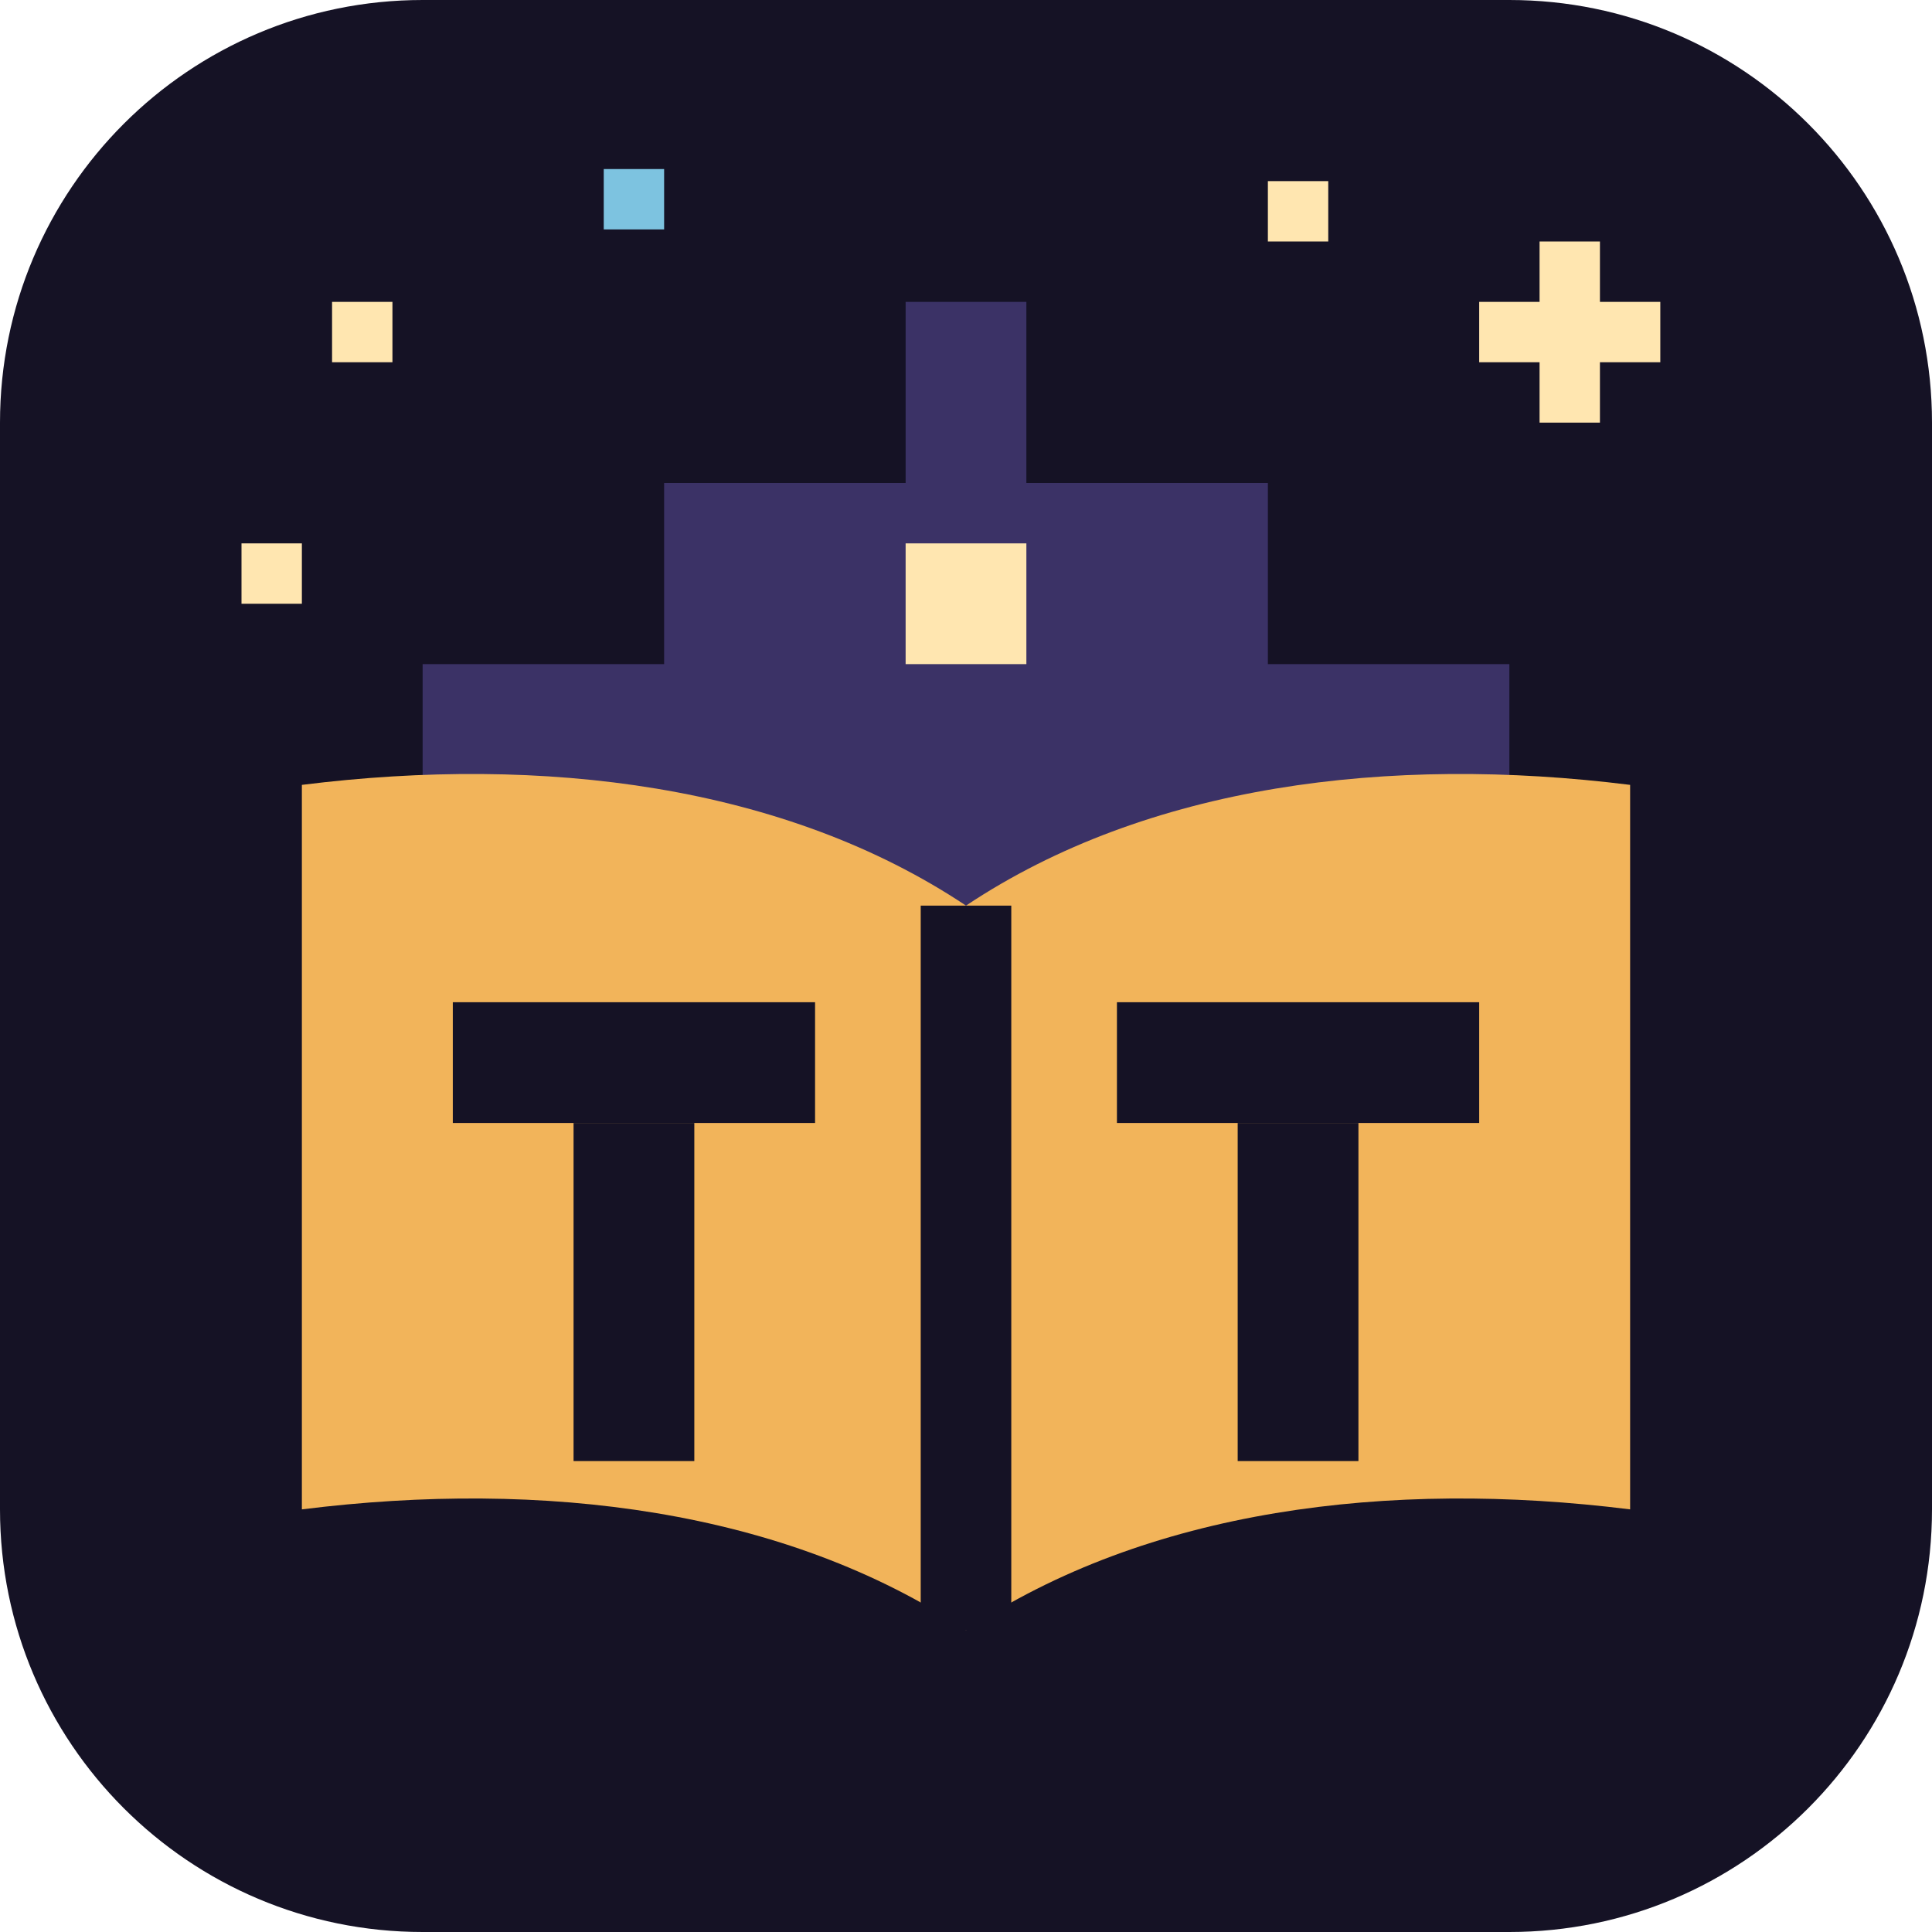
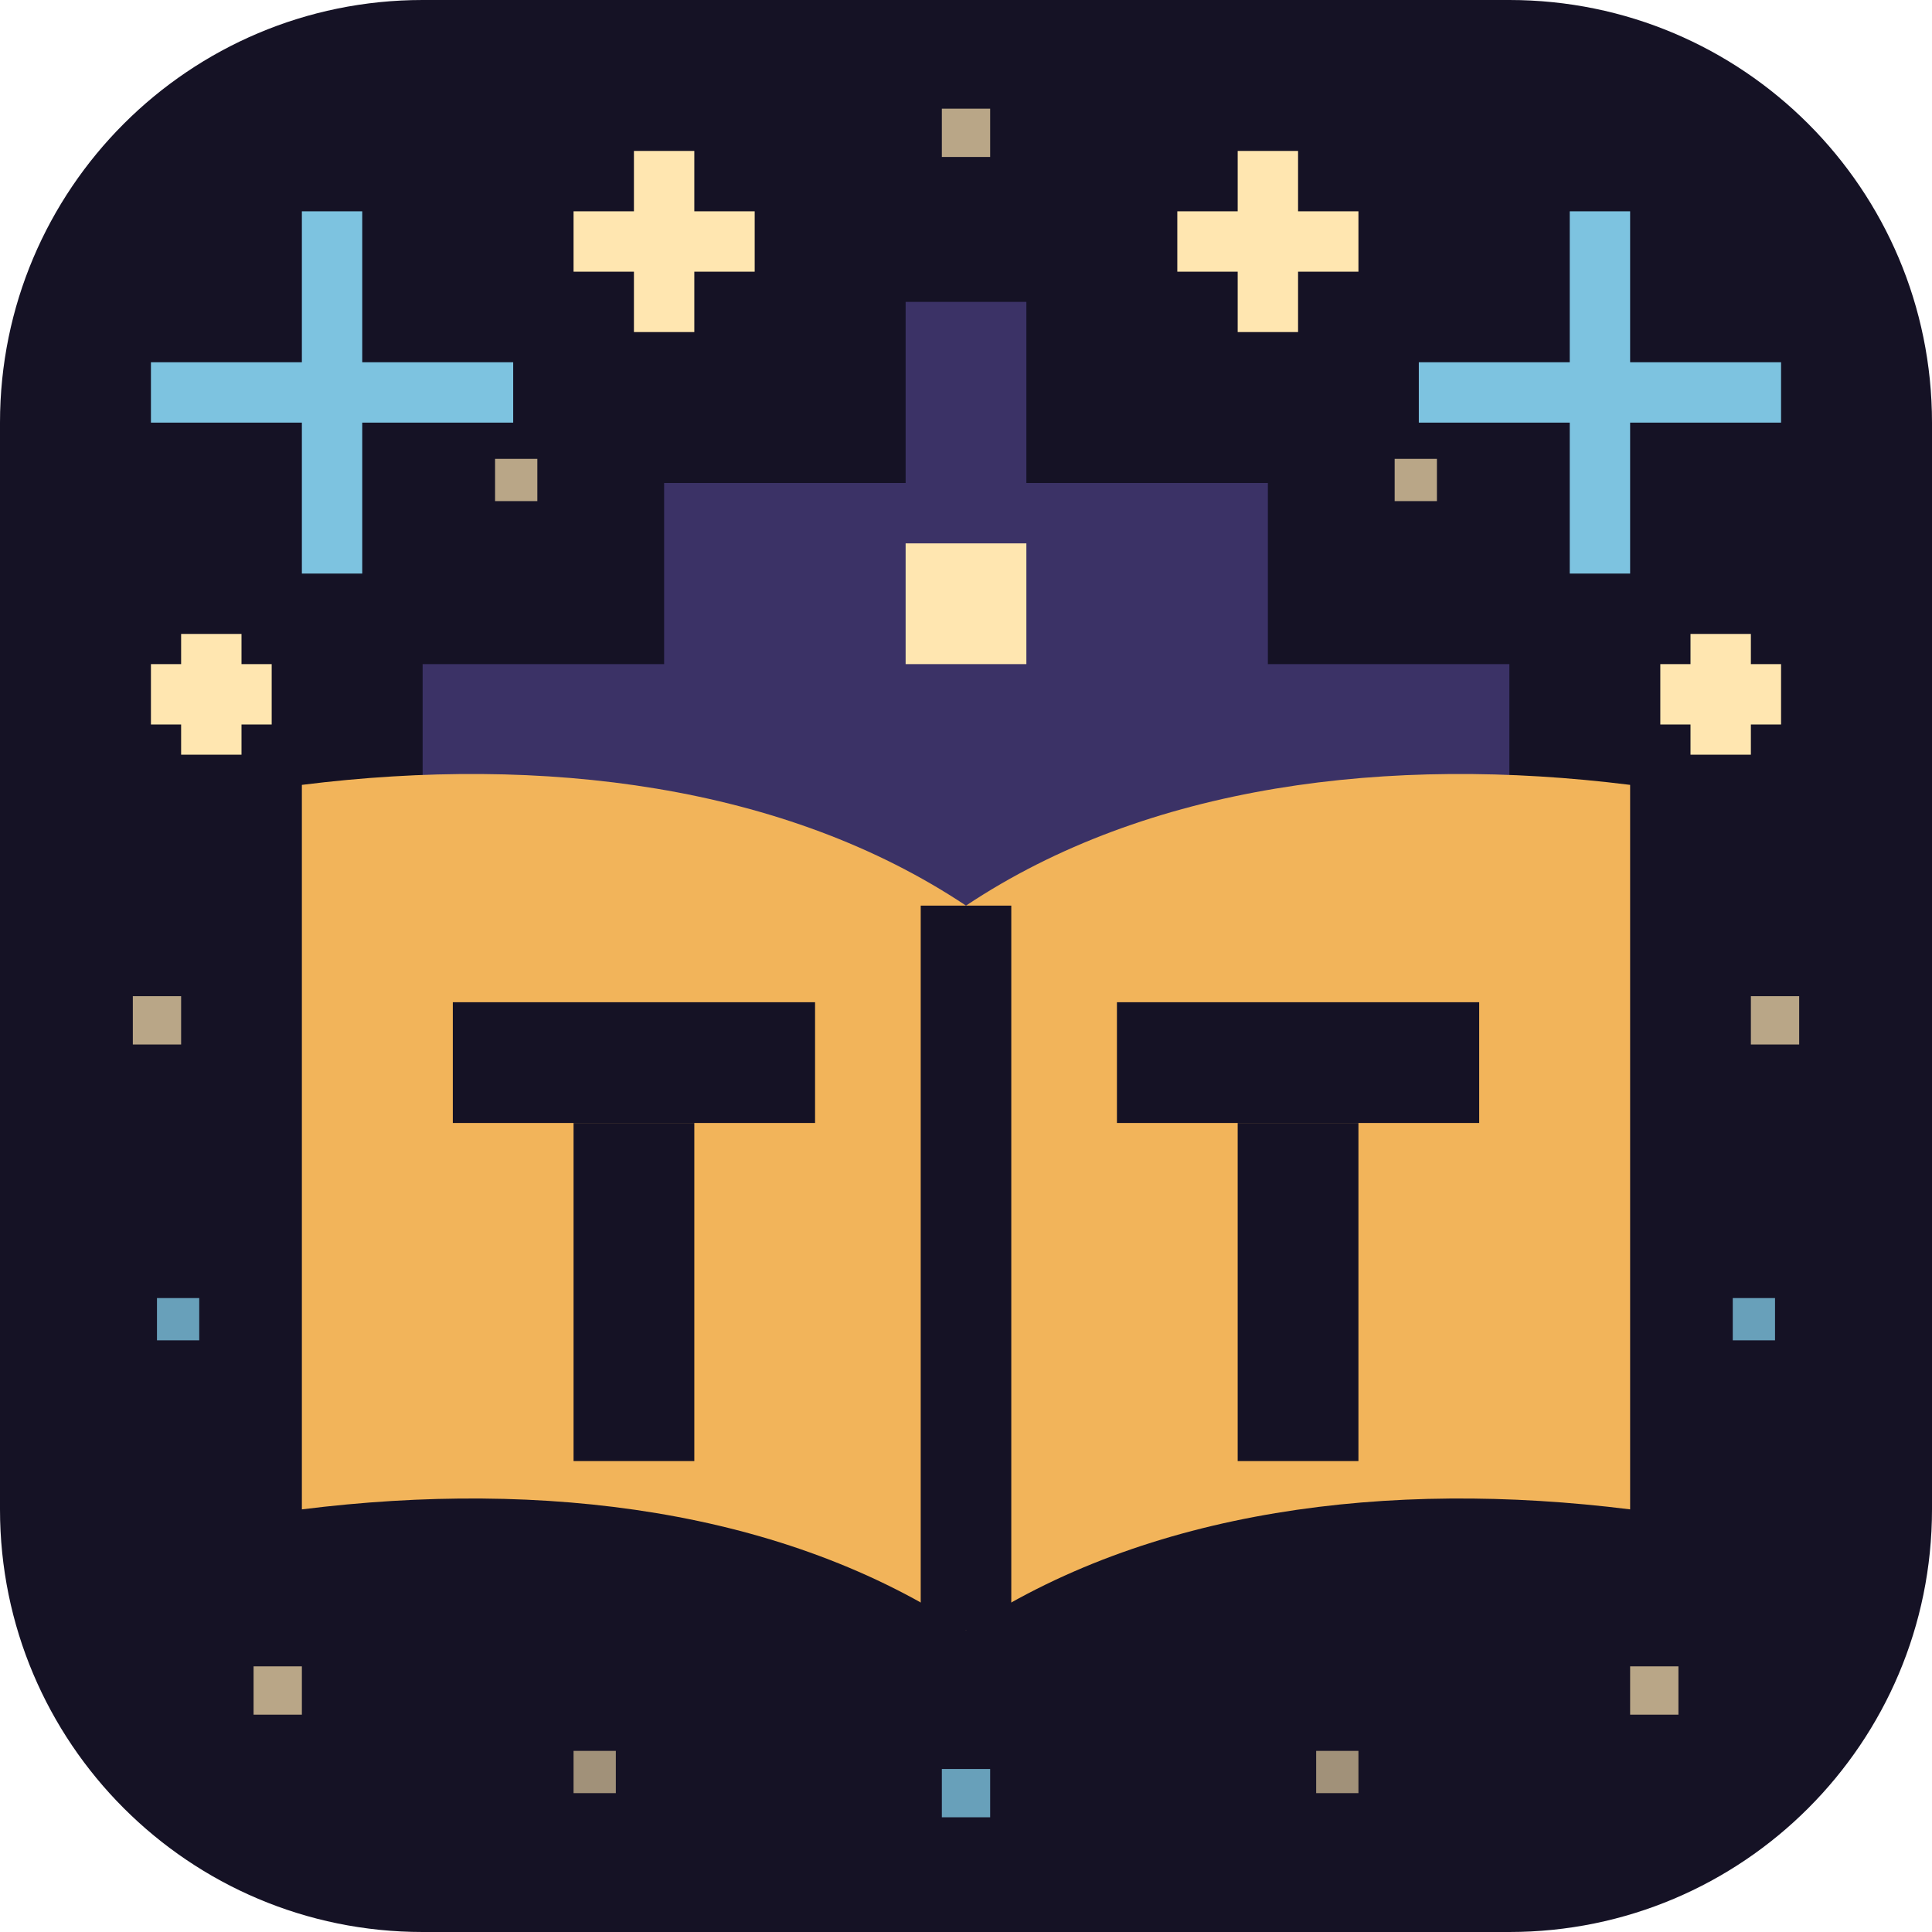
<svg xmlns="http://www.w3.org/2000/svg" viewBox="0 0 32 32">
  <rect width="32" height="32" rx="7" fill="#151225" />
-   <rect x="24.5" y="5" width="3" height="1" fill="#ffe6b0" />
-   <rect x="25.5" y="4" width="1" height="3" fill="#ffe6b0" />
-   <rect x="5.5" y="5" width="1" height="1" fill="#ffe6b0" />
-   <rect x="10" y="2.8" width="1" height="1" fill="#7dc3e0" />
-   <rect x="4" y="9" width="1" height="1" fill="#ffe6b0" />
-   <rect x="21" y="3" width="1" height="1" fill="#ffe6b0" />
+   <rect x="2.5" y="6" width="6" height="1" fill="#7dc3e0" />
+   <rect x="23.5" y="6" width="6" height="1" fill="#7dc3e0" />
+   <rect x="5" y="3.5" width="1" height="6" fill="#7dc3e0" />
+   <rect x="26" y="3.5" width="1" height="6" fill="#7dc3e0" />
+   <rect x="9.5" y="3.5" width="3" height="1" fill="#ffe6b0" />
+   <rect x="19.5" y="3.5" width="3" height="1" fill="#ffe6b0" />
+   <rect x="10.5" y="2.5" width="1" height="3" fill="#ffe6b0" />
+   <rect x="20.5" y="2.5" width="1" height="3" fill="#ffe6b0" />
+   <rect x="2.5" y="11" width="2" height="1" fill="#ffe6b0" />
+   <rect x="27.5" y="11" width="2" height="1" fill="#ffe6b0" />
+   <rect x="3" y="10.5" width="1" height="2" fill="#ffe6b0" />
+   <rect x="28" y="10.5" width="1" height="2" fill="#ffe6b0" />
+   <rect x="15.6" y="1.8" width="0.8" height="0.8" fill="#ffe6b0" opacity="0.7" />
+   <rect x="8.2" y="7.6" width="0.7" height="0.7" fill="#ffe6b0" opacity="0.7" />
+   <rect x="23.1" y="7.6" width="0.7" height="0.7" fill="#ffe6b0" opacity="0.7" />
+   <rect x="2.2" y="16.5" width="0.8" height="0.8" fill="#ffe6b0" opacity="0.7" />
+   <rect x="29" y="16.5" width="0.8" height="0.8" fill="#ffe6b0" opacity="0.7" />
+   <rect x="2.6" y="21.5" width="0.7" height="0.7" fill="#7dc3e0" opacity="0.8" />
+   <rect x="28.7" y="21.5" width="0.7" height="0.7" fill="#7dc3e0" opacity="0.8" />
+   <rect x="4.2" y="27.6" width="0.8" height="0.8" fill="#ffe6b0" opacity="0.7" />
+   <rect x="27" y="27.6" width="0.8" height="0.8" fill="#ffe6b0" opacity="0.7" />
+   <rect x="9.5" y="29" width="0.7" height="0.7" fill="#ffe6b0" opacity="0.6" />
+   <rect x="21.8" y="29" width="0.7" height="0.7" fill="#ffe6b0" opacity="0.6" />
+   <rect x="15.6" y="29.3" width="0.8" height="0.8" fill="#7dc3e0" opacity="0.8" />
  <path d="M7 11h4v-3h4v-3h2v3h4v3h4v4H7z" fill="#3b3266" />
  <path d="M16 15c-3-2-7-2.5-11-2v12c4-.5 8 0 11 2 3-2 7-2.5 11-2V13c-4-.5-8 0-11 2z" fill="#f2b45a" />
  <rect x="7.5" y="16.6" width="6" height="2" fill="#151225" />
+   <rect x="18.5" y="16.6" width="6" height="2" fill="#151225" />
  <rect x="9.5" y="18.6" width="2" height="5.6" fill="#151225" />
-   <rect x="18.5" y="16.6" width="6" height="2" fill="#151225" />
  <rect x="20.5" y="18.6" width="2" height="5.6" fill="#151225" />
  <path d="M16 15v12" stroke="#151225" stroke-width="1.5" />
  <rect x="15" y="9" width="2" height="2" fill="#ffe6b0" />
</svg>
